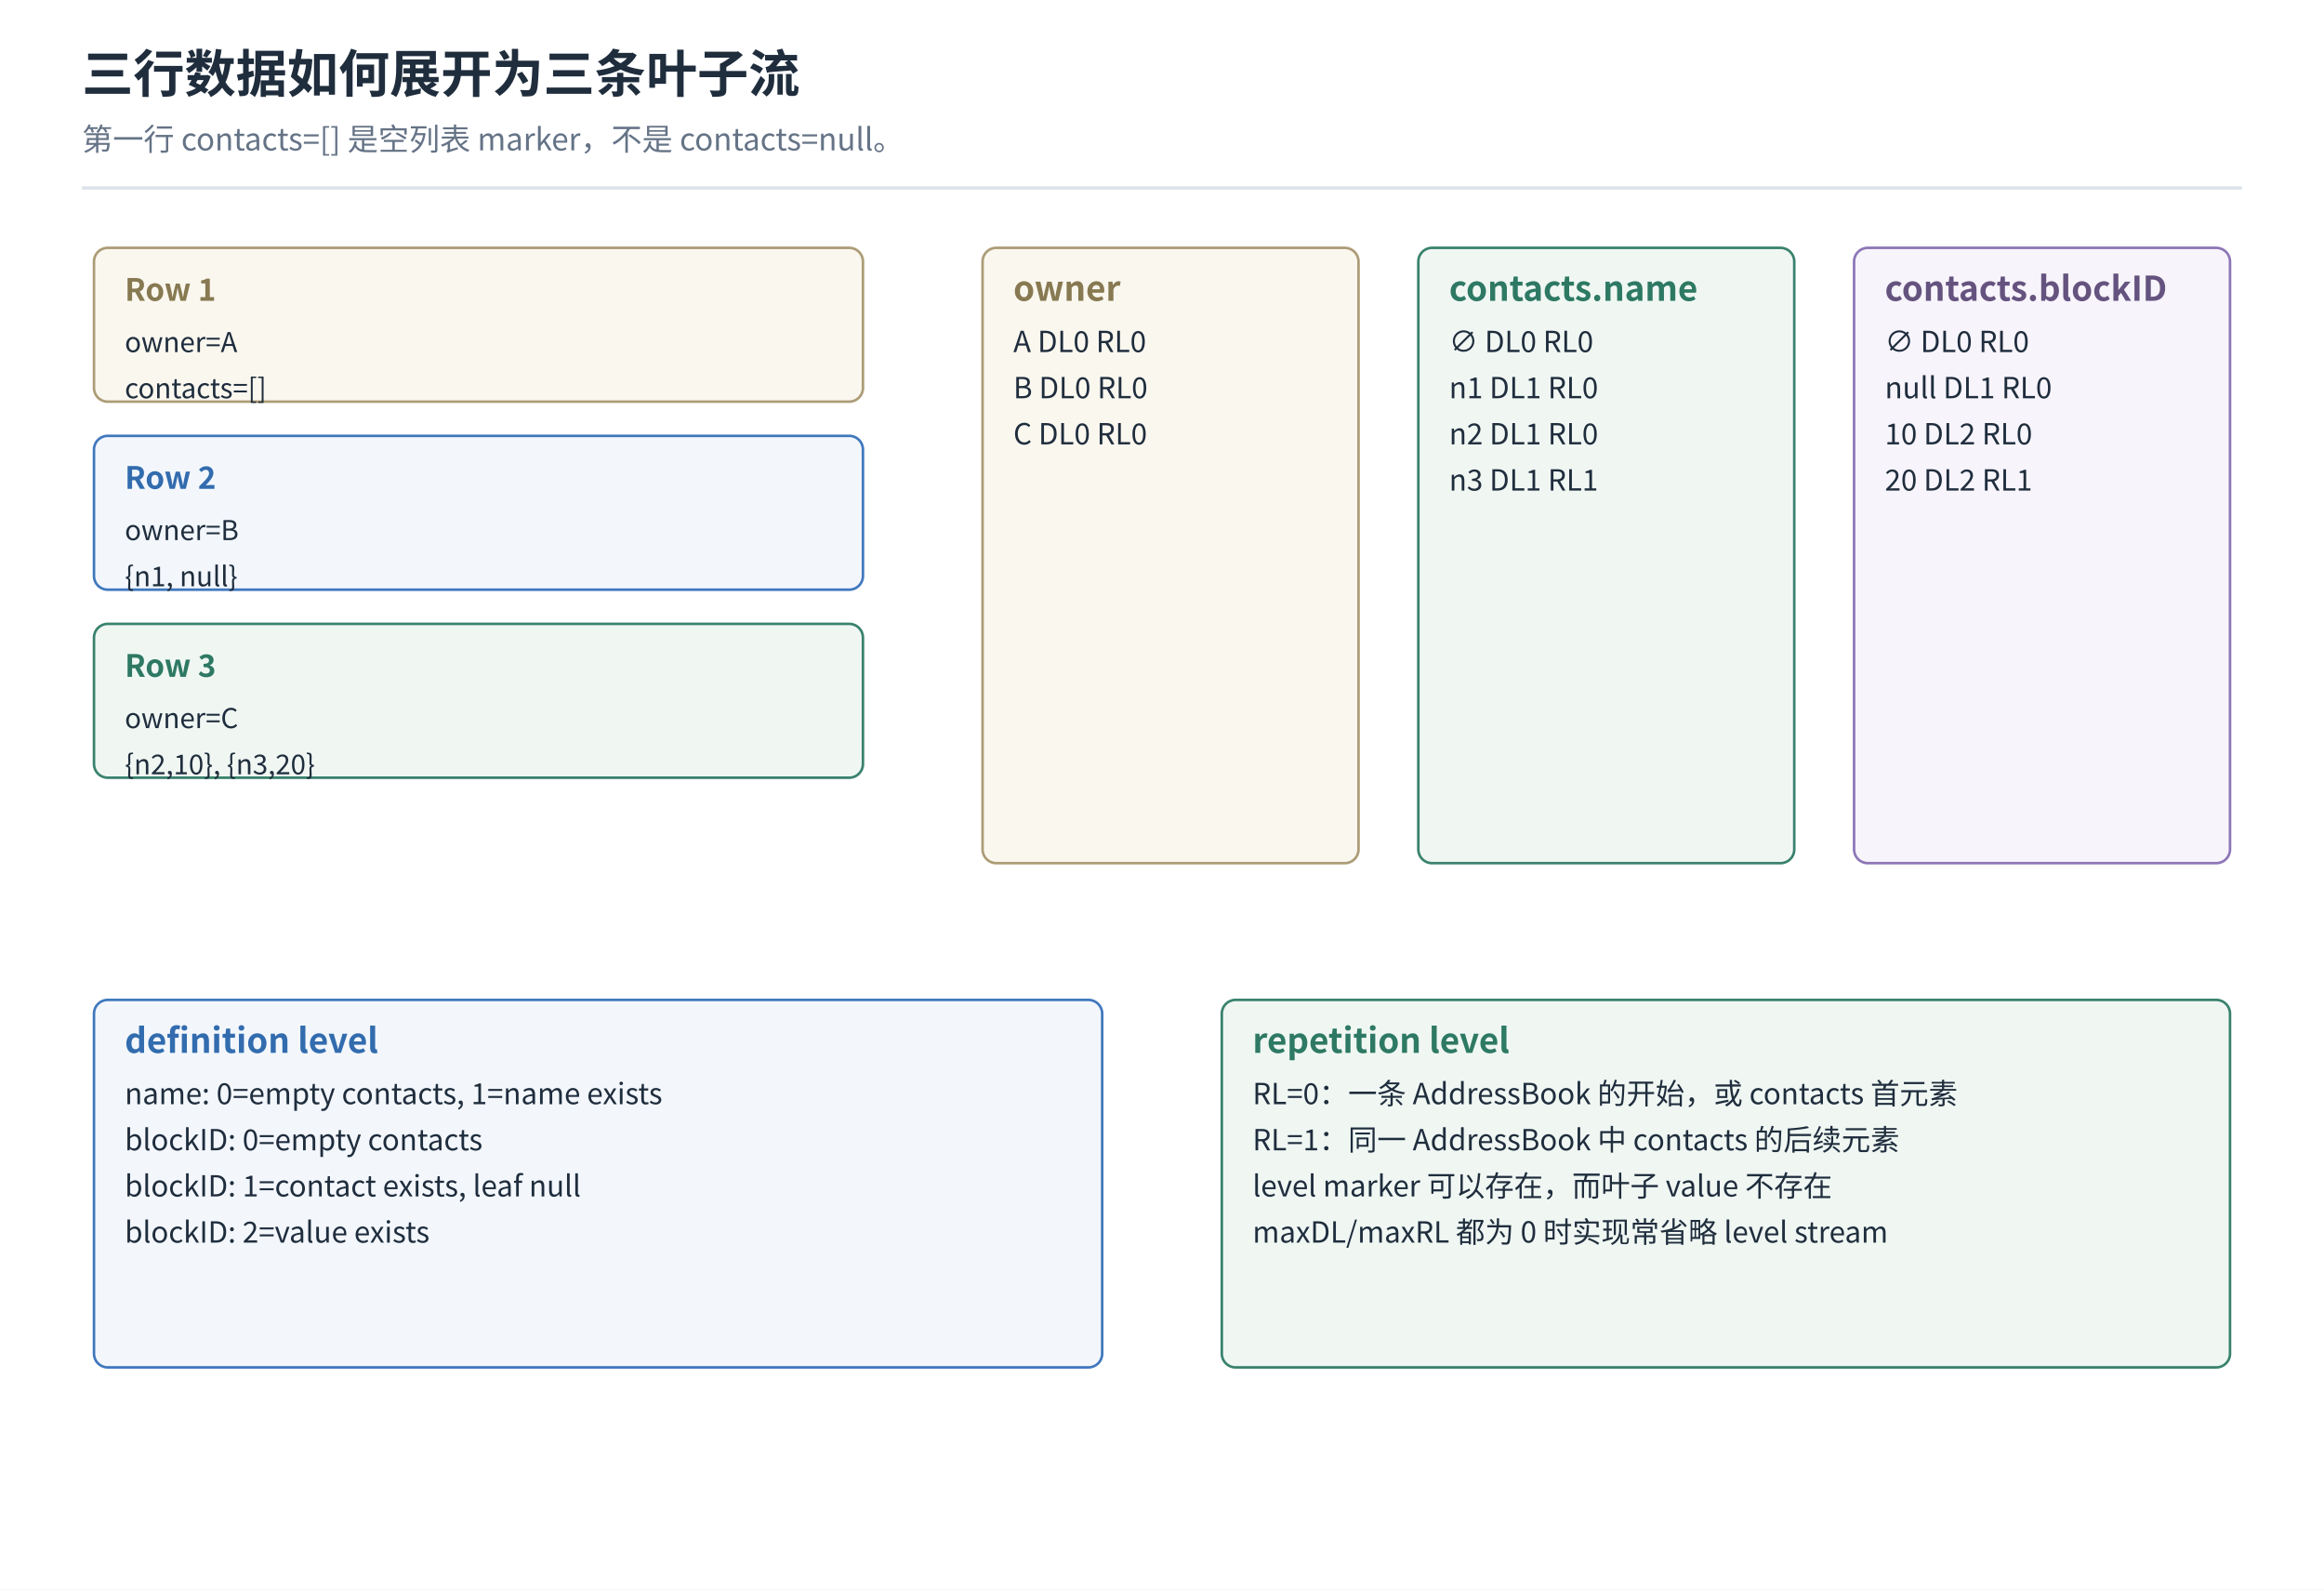
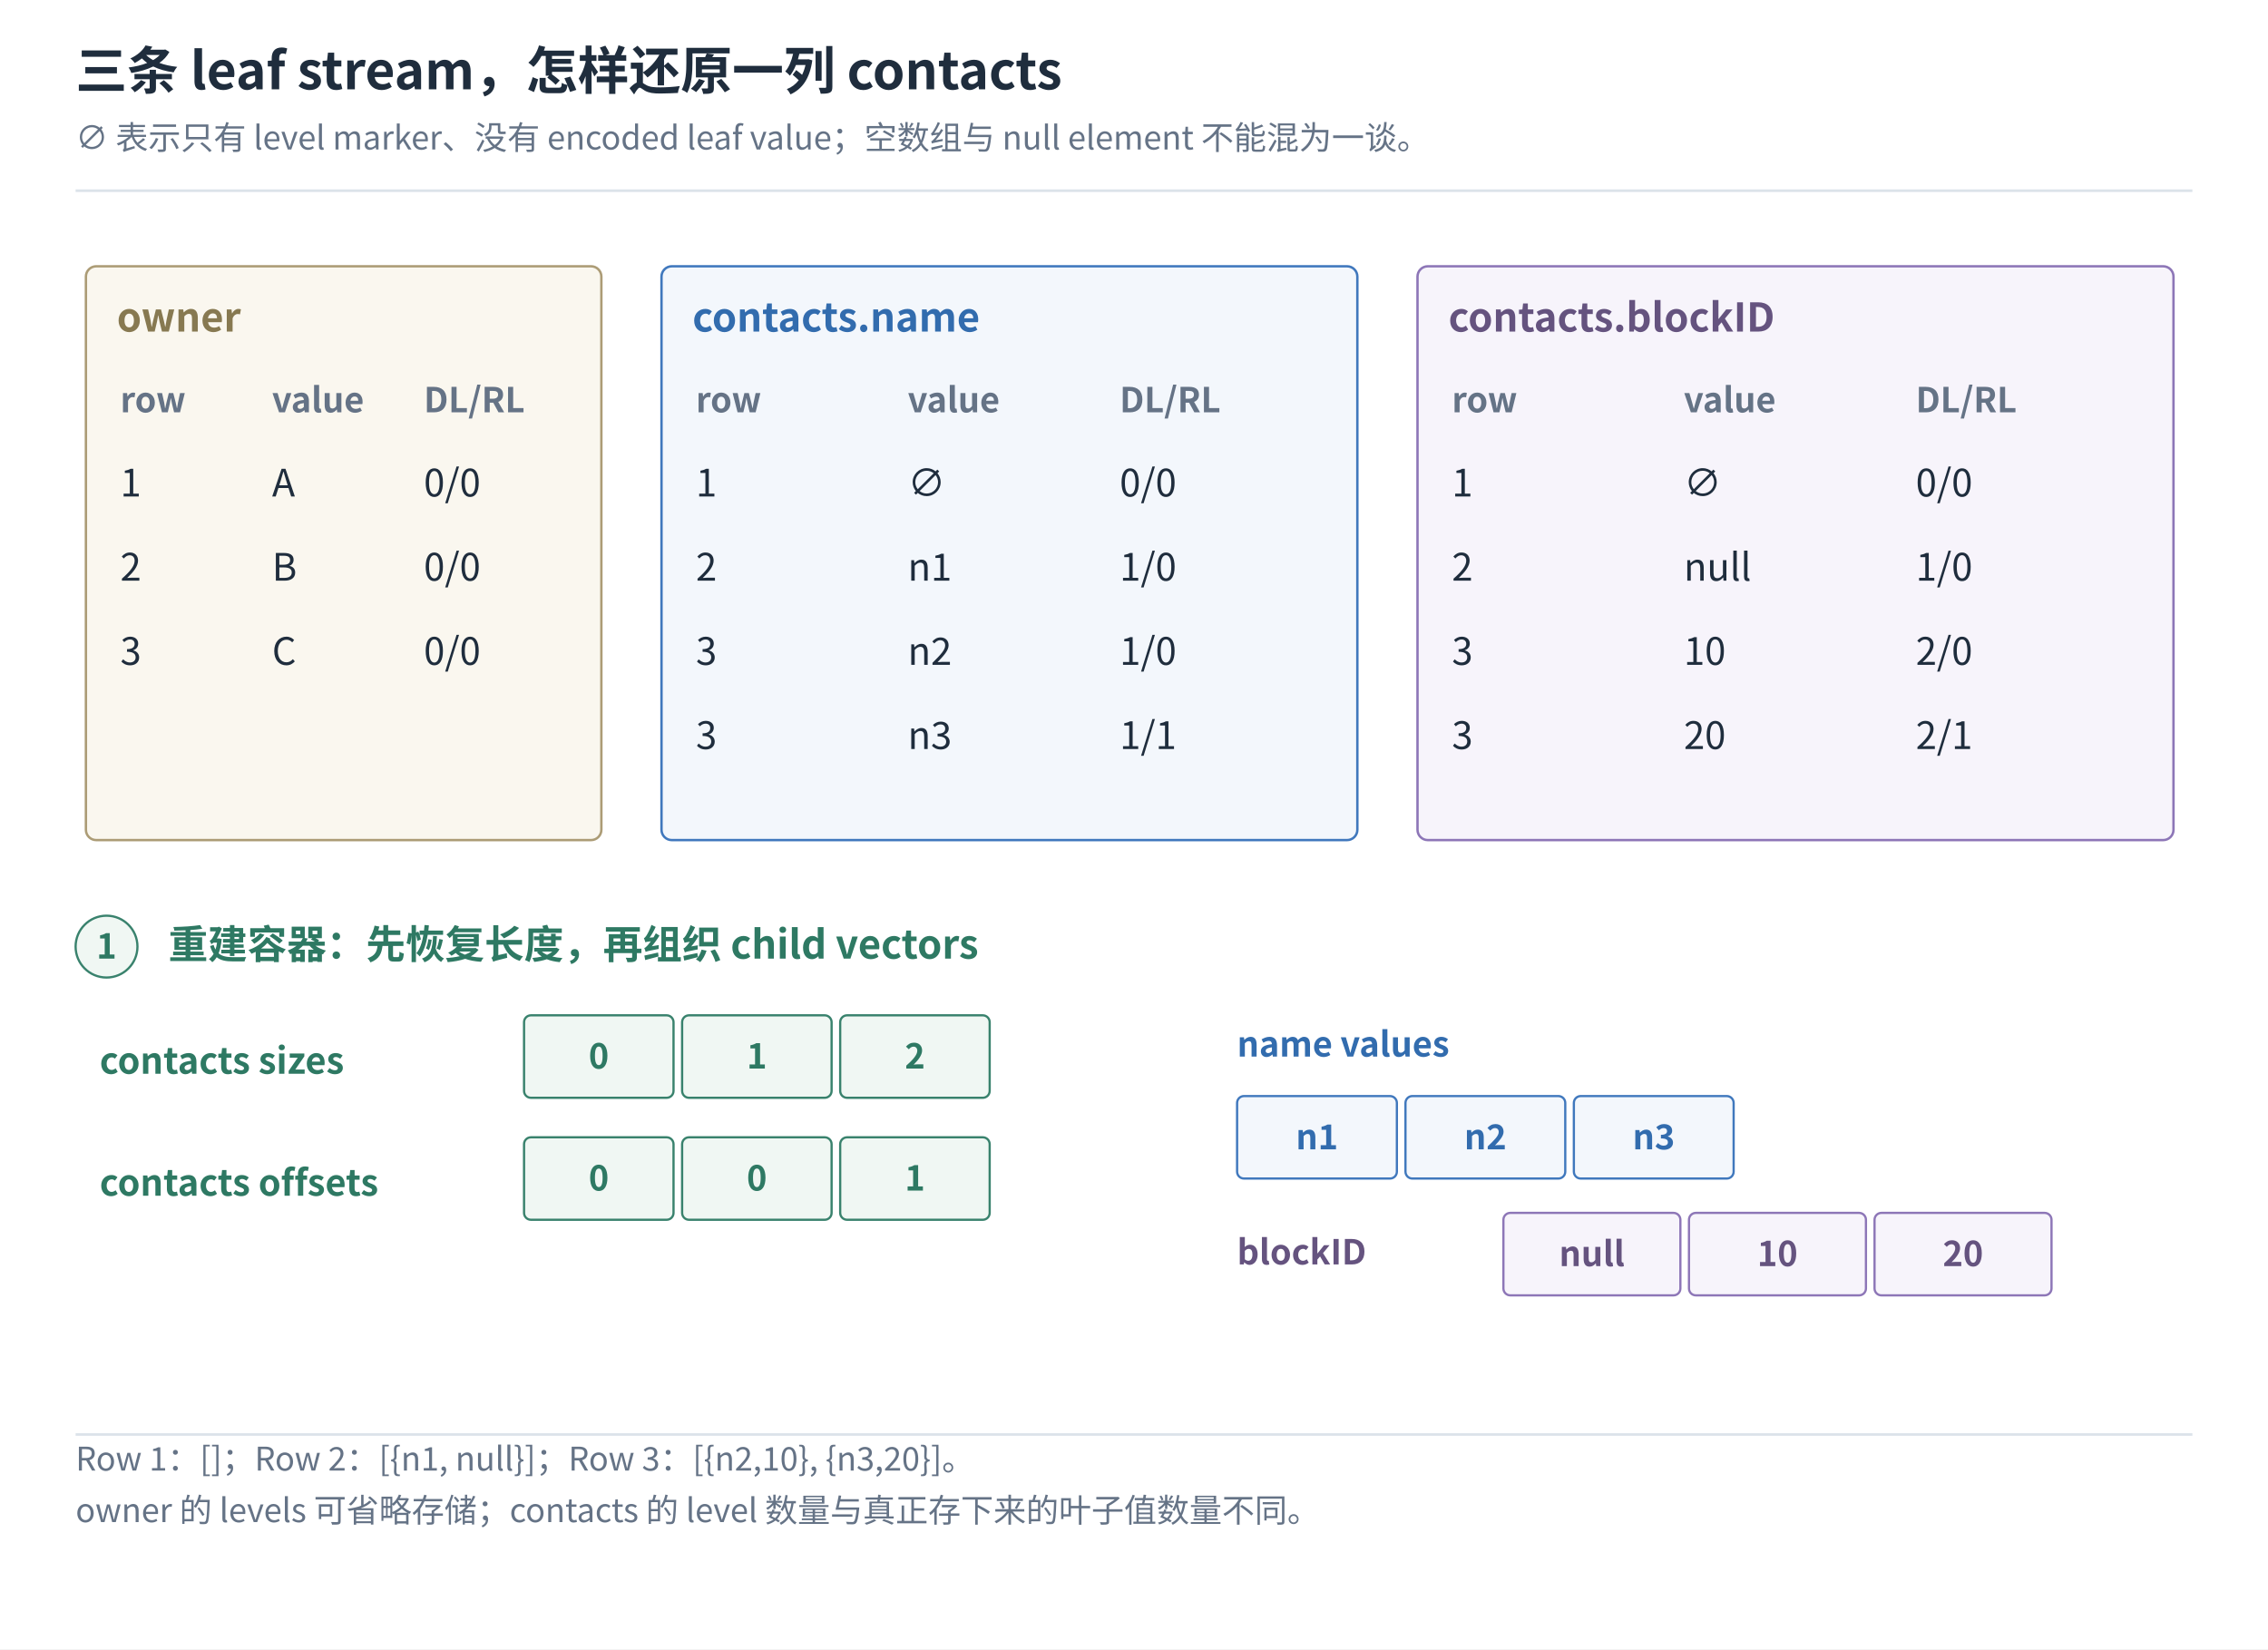
- <svg xmlns="http://www.w3.org/2000/svg" width="1360" height="930" viewBox="0 0 1360 930">
+ <svg xmlns="http://www.w3.org/2000/svg" width="1320" height="960" viewBox="0 0 1320 960">
  <defs>
-     <marker id="arrow" markerUnits="userSpaceOnUse" markerWidth="14" markerHeight="14" refX="11" refY="5" orient="auto">
-       <path d="M0,0 L11,5 L0,10 Z" fill="#657386" />
+     <marker id="arr-muted" markerUnits="userSpaceOnUse" markerWidth="11" markerHeight="11" refX="10" refY="5" orient="auto">
+       <path d="M0 0L10 5L0 10Z" fill="#657386" />
    </marker>
-     <marker id="arrow-blue" markerUnits="userSpaceOnUse" markerWidth="14" markerHeight="14" refX="11" refY="5" orient="auto">
-       <path d="M0,0 L11,5 L0,10 Z" fill="#4078bd" />
+     <marker id="arr-blue" markerUnits="userSpaceOnUse" markerWidth="11" markerHeight="11" refX="10" refY="5" orient="auto">
+       <path d="M0 0L10 5L0 10Z" fill="#4078bd" />
    </marker>
-     <style>text{font-family:'Noto Sans SC','Noto Sans CJK SC',Inter,Arial,sans-serif} .mono{font-family:SFMono-Regular,Consolas,'Liberation Mono',monospace}</style>
+     <marker id="arr-green" markerUnits="userSpaceOnUse" markerWidth="11" markerHeight="11" refX="10" refY="5" orient="auto">
+       <path d="M0 0L10 5L0 10Z" fill="#39826d" />
+     </marker>
+     <marker id="arr-purple" markerUnits="userSpaceOnUse" markerWidth="11" markerHeight="11" refX="10" refY="5" orient="auto">
+       <path d="M0 0L10 5L0 10Z" fill="#8d76b7" />
+     </marker>
+     <marker id="arr-warm" markerUnits="userSpaceOnUse" markerWidth="11" markerHeight="11" refX="10" refY="5" orient="auto">
+       <path d="M0 0L10 5L0 10Z" fill="#ac9c76" />
+     </marker>
+     <marker id="arr-red" markerUnits="userSpaceOnUse" markerWidth="11" markerHeight="11" refX="10" refY="5" orient="auto">
+       <path d="M0 0L10 5L0 10Z" fill="#a95f64" />
+     </marker>
  </defs>
-   <rect width="1360" height="930" fill="#fff" />
-   <text x="48" y="54" font-size="30" font-weight="700" fill="#1f2d3d">三行数据如何展开为三条叶子流</text>
-   <text x="48" y="88" font-size="18" fill="#657386">第一行 contacts=[] 是空列表 marker，不是 contacts=null。</text>
-   <line x1="48" y1="110" x2="1312" y2="110" stroke="#dce3ea" stroke-width="2" />
-   <rect x="55" y="145" width="450" height="90" rx="8" fill="#faf7ef" stroke="#ac9c76" stroke-width="1.5" />
-   <text x="73" y="176" font-size="18" font-weight="700" fill="#877951" text-anchor="start" class="">Row 1</text>
-   <text x="73" y="206" font-size="16" font-weight="400" fill="#1f2d3d" text-anchor="start" class="">owner=A</text>
-   <text x="73" y="233" font-size="16" font-weight="400" fill="#1f2d3d" text-anchor="start" class="">contacts=[]</text>
-   <rect x="55" y="255" width="450" height="90" rx="8" fill="#f3f7fc" stroke="#4078bd" stroke-width="1.5" />
-   <text x="73" y="286" font-size="18" font-weight="700" fill="#326cae" text-anchor="start" class="">Row 2</text>
-   <text x="73" y="316" font-size="16" font-weight="400" fill="#1f2d3d" text-anchor="start" class="">owner=B</text>
-   <text x="73" y="343" font-size="16" font-weight="400" fill="#1f2d3d" text-anchor="start" class="">{n1, null}</text>
-   <rect x="55" y="365" width="450" height="90" rx="8" fill="#f0f7f3" stroke="#39826d" stroke-width="1.5" />
-   <text x="73" y="396" font-size="18" font-weight="700" fill="#2e7963" text-anchor="start" class="">Row 3</text>
-   <text x="73" y="426" font-size="16" font-weight="400" fill="#1f2d3d" text-anchor="start" class="">owner=C</text>
-   <text x="73" y="453" font-size="16" font-weight="400" fill="#1f2d3d" text-anchor="start" class="">{n2,10}, {n3,20}</text>
-   <rect x="575" y="145" width="220" height="360" rx="8" fill="#faf7ef" stroke="#ac9c76" stroke-width="1.5" />
-   <text x="593" y="176" font-size="20" font-weight="700" fill="#877951" text-anchor="start" class="">owner</text>
-   <text x="593" y="206" font-size="17" font-weight="400" fill="#1f2d3d" text-anchor="start" class="">A  DL0 RL0</text>
-   <text x="593" y="233" font-size="17" font-weight="400" fill="#1f2d3d" text-anchor="start" class="">B  DL0 RL0</text>
-   <text x="593" y="260" font-size="17" font-weight="400" fill="#1f2d3d" text-anchor="start" class="">C  DL0 RL0</text>
-   <rect x="830" y="145" width="220" height="360" rx="8" fill="#f0f7f3" stroke="#39826d" stroke-width="1.5" />
-   <text x="848" y="176" font-size="20" font-weight="700" fill="#2e7963" text-anchor="start" class="">contacts.name</text>
-   <text x="848" y="206" font-size="17" font-weight="400" fill="#1f2d3d" text-anchor="start" class="">∅  DL0 RL0</text>
-   <text x="848" y="233" font-size="17" font-weight="400" fill="#1f2d3d" text-anchor="start" class="">n1 DL1 RL0</text>
-   <text x="848" y="260" font-size="17" font-weight="400" fill="#1f2d3d" text-anchor="start" class="">n2 DL1 RL0</text>
-   <text x="848" y="287" font-size="17" font-weight="400" fill="#1f2d3d" text-anchor="start" class="">n3 DL1 RL1</text>
-   <rect x="1085" y="145" width="220" height="360" rx="8" fill="#f7f4fb" stroke="#8d76b7" stroke-width="1.5" />
-   <text x="1103" y="176" font-size="20" font-weight="700" fill="#65537f" text-anchor="start" class="">contacts.blockID</text>
-   <text x="1103" y="206" font-size="17" font-weight="400" fill="#1f2d3d" text-anchor="start" class="">∅    DL0 RL0</text>
-   <text x="1103" y="233" font-size="17" font-weight="400" fill="#1f2d3d" text-anchor="start" class="">null DL1 RL0</text>
-   <text x="1103" y="260" font-size="17" font-weight="400" fill="#1f2d3d" text-anchor="start" class="">10   DL2 RL0</text>
-   <text x="1103" y="287" font-size="17" font-weight="400" fill="#1f2d3d" text-anchor="start" class="">20   DL2 RL1</text>
-   <rect x="55" y="585" width="590" height="215" rx="8" fill="#f3f7fc" stroke="#4078bd" stroke-width="1.5" />
-   <text x="73" y="616" font-size="20" font-weight="700" fill="#326cae" text-anchor="start" class="">definition level</text>
-   <text x="73" y="646" font-size="17" font-weight="400" fill="#1f2d3d" text-anchor="start" class="">name: 0=empty contacts, 1=name exists</text>
-   <text x="73" y="673" font-size="17" font-weight="400" fill="#1f2d3d" text-anchor="start" class="">blockID: 0=empty contacts</text>
-   <text x="73" y="700" font-size="17" font-weight="400" fill="#1f2d3d" text-anchor="start" class="">blockID: 1=contact exists, leaf null</text>
-   <text x="73" y="727" font-size="17" font-weight="400" fill="#1f2d3d" text-anchor="start" class="">blockID: 2=value exists</text>
-   <rect x="715" y="585" width="590" height="215" rx="8" fill="#f0f7f3" stroke="#39826d" stroke-width="1.5" />
-   <text x="733" y="616" font-size="20" font-weight="700" fill="#2e7963" text-anchor="start" class="">repetition level</text>
-   <text x="733" y="646" font-size="17" font-weight="400" fill="#1f2d3d" text-anchor="start" class="">RL=0：一条 AddressBook 的开始，或 contacts 首元素</text>
-   <text x="733" y="673" font-size="17" font-weight="400" fill="#1f2d3d" text-anchor="start" class="">RL=1：同一 AddressBook 中 contacts 的后续元素</text>
-   <text x="733" y="700" font-size="17" font-weight="400" fill="#1f2d3d" text-anchor="start" class="">level marker 可以存在，而叶子 value 不存在</text>
-   <text x="733" y="727" font-size="17" font-weight="400" fill="#1f2d3d" text-anchor="start" class="">maxDL/maxRL 都为 0 时实现常省略 level stream</text>
+   <rect x="0" y="0" width="1320" height="960" rx="0" fill="#fff" stroke="none" stroke-width="0" />
+   <text x="44" y="52" font-family="Noto Sans CJK SC, Noto Sans SC, Arial, sans-serif" font-size="30" font-weight="700" text-anchor="start" fill="#1f2d3d">三条 leaf stream，怎样还原一列 contacts</text>
+   <text x="44" y="87" font-family="Noto Sans CJK SC, Noto Sans SC, Arial, sans-serif" font-size="19" font-weight="400" text-anchor="start" fill="#657386">∅ 表示只有 level marker、没有 encoded leaf value；空数组与 null element 不能混为一谈。</text>
+   <path d="M44 111L1276 111" fill="none" stroke="#dce3ea" stroke-width="1.5" stroke-linejoin="round" />
+   <rect x="50" y="155" width="300" height="334" rx="6" fill="#faf7ef" stroke="#ac9c76" stroke-width="1.4" />
+   <text x="68" y="193" font-family="Noto Sans CJK SC, Noto Sans SC, Arial, sans-serif" font-size="23" font-weight="700" text-anchor="start" fill="#877951">owner</text>
+   <text x="70.0" y="240" font-family="Noto Sans CJK SC, Noto Sans SC, Arial, sans-serif" font-size="20" font-weight="700" text-anchor="start" fill="#657386">row</text>
+   <text x="158.333" y="240" font-family="Noto Sans CJK SC, Noto Sans SC, Arial, sans-serif" font-size="20" font-weight="700" text-anchor="start" fill="#657386">value</text>
+   <text x="246.667" y="240" font-family="Noto Sans CJK SC, Noto Sans SC, Arial, sans-serif" font-size="20" font-weight="700" text-anchor="start" fill="#657386">DL/RL</text>
+   <text x="70.0" y="289" font-family="Noto Sans CJK SC, Noto Sans SC, Arial, sans-serif" font-size="22" font-weight="400" text-anchor="start" fill="#1f2d3d">1</text>
+   <text x="158.333" y="289" font-family="Noto Sans CJK SC, Noto Sans SC, Arial, sans-serif" font-size="22" font-weight="400" text-anchor="start" fill="#1f2d3d">A</text>
+   <text x="246.667" y="289" font-family="Noto Sans CJK SC, Noto Sans SC, Arial, sans-serif" font-size="22" font-weight="400" text-anchor="start" fill="#1f2d3d">0/0</text>
+   <text x="70.0" y="338" font-family="Noto Sans CJK SC, Noto Sans SC, Arial, sans-serif" font-size="22" font-weight="400" text-anchor="start" fill="#1f2d3d">2</text>
+   <text x="158.333" y="338" font-family="Noto Sans CJK SC, Noto Sans SC, Arial, sans-serif" font-size="22" font-weight="400" text-anchor="start" fill="#1f2d3d">B</text>
+   <text x="246.667" y="338" font-family="Noto Sans CJK SC, Noto Sans SC, Arial, sans-serif" font-size="22" font-weight="400" text-anchor="start" fill="#1f2d3d">0/0</text>
+   <text x="70.0" y="387" font-family="Noto Sans CJK SC, Noto Sans SC, Arial, sans-serif" font-size="22" font-weight="400" text-anchor="start" fill="#1f2d3d">3</text>
+   <text x="158.333" y="387" font-family="Noto Sans CJK SC, Noto Sans SC, Arial, sans-serif" font-size="22" font-weight="400" text-anchor="start" fill="#1f2d3d">C</text>
+   <text x="246.667" y="387" font-family="Noto Sans CJK SC, Noto Sans SC, Arial, sans-serif" font-size="22" font-weight="400" text-anchor="start" fill="#1f2d3d">0/0</text>
+   <rect x="385" y="155" width="405" height="334" rx="6" fill="#f3f7fc" stroke="#4078bd" stroke-width="1.4" />
+   <text x="403" y="193" font-family="Noto Sans CJK SC, Noto Sans SC, Arial, sans-serif" font-size="23" font-weight="700" text-anchor="start" fill="#326cae">contacts.name</text>
+   <text x="405.0" y="240" font-family="Noto Sans CJK SC, Noto Sans SC, Arial, sans-serif" font-size="20" font-weight="700" text-anchor="start" fill="#657386">row</text>
+   <text x="528.333" y="240" font-family="Noto Sans CJK SC, Noto Sans SC, Arial, sans-serif" font-size="20" font-weight="700" text-anchor="start" fill="#657386">value</text>
+   <text x="651.667" y="240" font-family="Noto Sans CJK SC, Noto Sans SC, Arial, sans-serif" font-size="20" font-weight="700" text-anchor="start" fill="#657386">DL/RL</text>
+   <text x="405.0" y="289" font-family="Noto Sans CJK SC, Noto Sans SC, Arial, sans-serif" font-size="22" font-weight="400" text-anchor="start" fill="#1f2d3d">1</text>
+   <text x="528.333" y="289" font-family="Noto Sans CJK SC, Noto Sans SC, Arial, sans-serif" font-size="22" font-weight="400" text-anchor="start" fill="#1f2d3d">∅</text>
+   <text x="651.667" y="289" font-family="Noto Sans CJK SC, Noto Sans SC, Arial, sans-serif" font-size="22" font-weight="400" text-anchor="start" fill="#1f2d3d">0/0</text>
+   <text x="405.0" y="338" font-family="Noto Sans CJK SC, Noto Sans SC, Arial, sans-serif" font-size="22" font-weight="400" text-anchor="start" fill="#1f2d3d">2</text>
+   <text x="528.333" y="338" font-family="Noto Sans CJK SC, Noto Sans SC, Arial, sans-serif" font-size="22" font-weight="400" text-anchor="start" fill="#1f2d3d">n1</text>
+   <text x="651.667" y="338" font-family="Noto Sans CJK SC, Noto Sans SC, Arial, sans-serif" font-size="22" font-weight="400" text-anchor="start" fill="#1f2d3d">1/0</text>
+   <text x="405.0" y="387" font-family="Noto Sans CJK SC, Noto Sans SC, Arial, sans-serif" font-size="22" font-weight="400" text-anchor="start" fill="#1f2d3d">3</text>
+   <text x="528.333" y="387" font-family="Noto Sans CJK SC, Noto Sans SC, Arial, sans-serif" font-size="22" font-weight="400" text-anchor="start" fill="#1f2d3d">n2</text>
+   <text x="651.667" y="387" font-family="Noto Sans CJK SC, Noto Sans SC, Arial, sans-serif" font-size="22" font-weight="400" text-anchor="start" fill="#1f2d3d">1/0</text>
+   <text x="405.0" y="436" font-family="Noto Sans CJK SC, Noto Sans SC, Arial, sans-serif" font-size="22" font-weight="400" text-anchor="start" fill="#1f2d3d">3</text>
+   <text x="528.333" y="436" font-family="Noto Sans CJK SC, Noto Sans SC, Arial, sans-serif" font-size="22" font-weight="400" text-anchor="start" fill="#1f2d3d">n3</text>
+   <text x="651.667" y="436" font-family="Noto Sans CJK SC, Noto Sans SC, Arial, sans-serif" font-size="22" font-weight="400" text-anchor="start" fill="#1f2d3d">1/1</text>
+   <rect x="825" y="155" width="440" height="334" rx="6" fill="#f7f4fb" stroke="#8d76b7" stroke-width="1.4" />
+   <text x="843" y="193" font-family="Noto Sans CJK SC, Noto Sans SC, Arial, sans-serif" font-size="23" font-weight="700" text-anchor="start" fill="#65537f">contacts.blockID</text>
+   <text x="845.0" y="240" font-family="Noto Sans CJK SC, Noto Sans SC, Arial, sans-serif" font-size="20" font-weight="700" text-anchor="start" fill="#657386">row</text>
+   <text x="980.0" y="240" font-family="Noto Sans CJK SC, Noto Sans SC, Arial, sans-serif" font-size="20" font-weight="700" text-anchor="start" fill="#657386">value</text>
+   <text x="1115.0" y="240" font-family="Noto Sans CJK SC, Noto Sans SC, Arial, sans-serif" font-size="20" font-weight="700" text-anchor="start" fill="#657386">DL/RL</text>
+   <text x="845.0" y="289" font-family="Noto Sans CJK SC, Noto Sans SC, Arial, sans-serif" font-size="22" font-weight="400" text-anchor="start" fill="#1f2d3d">1</text>
+   <text x="980.0" y="289" font-family="Noto Sans CJK SC, Noto Sans SC, Arial, sans-serif" font-size="22" font-weight="400" text-anchor="start" fill="#1f2d3d">∅</text>
+   <text x="1115.0" y="289" font-family="Noto Sans CJK SC, Noto Sans SC, Arial, sans-serif" font-size="22" font-weight="400" text-anchor="start" fill="#1f2d3d">0/0</text>
+   <text x="845.0" y="338" font-family="Noto Sans CJK SC, Noto Sans SC, Arial, sans-serif" font-size="22" font-weight="400" text-anchor="start" fill="#1f2d3d">2</text>
+   <text x="980.0" y="338" font-family="Noto Sans CJK SC, Noto Sans SC, Arial, sans-serif" font-size="22" font-weight="400" text-anchor="start" fill="#1f2d3d">null</text>
+   <text x="1115.0" y="338" font-family="Noto Sans CJK SC, Noto Sans SC, Arial, sans-serif" font-size="22" font-weight="400" text-anchor="start" fill="#1f2d3d">1/0</text>
+   <text x="845.0" y="387" font-family="Noto Sans CJK SC, Noto Sans SC, Arial, sans-serif" font-size="22" font-weight="400" text-anchor="start" fill="#1f2d3d">3</text>
+   <text x="980.0" y="387" font-family="Noto Sans CJK SC, Noto Sans SC, Arial, sans-serif" font-size="22" font-weight="400" text-anchor="start" fill="#1f2d3d">10</text>
+   <text x="1115.0" y="387" font-family="Noto Sans CJK SC, Noto Sans SC, Arial, sans-serif" font-size="22" font-weight="400" text-anchor="start" fill="#1f2d3d">2/0</text>
+   <text x="845.0" y="436" font-family="Noto Sans CJK SC, Noto Sans SC, Arial, sans-serif" font-size="22" font-weight="400" text-anchor="start" fill="#1f2d3d">3</text>
+   <text x="980.0" y="436" font-family="Noto Sans CJK SC, Noto Sans SC, Arial, sans-serif" font-size="22" font-weight="400" text-anchor="start" fill="#1f2d3d">20</text>
+   <text x="1115.0" y="436" font-family="Noto Sans CJK SC, Noto Sans SC, Arial, sans-serif" font-size="22" font-weight="400" text-anchor="start" fill="#1f2d3d">2/1</text>
+   <circle cx="62" cy="551" r="18" fill="#f0f7f3" stroke="#39826d" stroke-width="1.3" />
+   <text x="62" y="558" font-family="Noto Sans CJK SC, Noto Sans SC, Arial, sans-serif" font-size="20" font-weight="700" text-anchor="middle" fill="#2e7963">1</text>
+   <text x="98" y="558" font-family="Noto Sans CJK SC, Noto Sans SC, Arial, sans-serif" font-size="23" font-weight="700" text-anchor="start" fill="#2e7963">重建容器：先恢复长度，再组织 child vectors</text>
+   <text x="58" y="625" font-family="Noto Sans CJK SC, Noto Sans SC, Arial, sans-serif" font-size="21" font-weight="700" text-anchor="start" fill="#2e7963">contacts sizes</text>
+   <rect x="305" y="591" width="87" height="48" rx="4" fill="#f0f7f3" stroke="#39826d" stroke-width="1.3" />
+   <text x="348.5" y="622.0" font-family="Noto Sans CJK SC, Noto Sans SC, Arial, sans-serif" font-size="20" font-weight="700" text-anchor="middle" fill="#2e7963">0</text>
+   <rect x="397" y="591" width="87" height="48" rx="4" fill="#f0f7f3" stroke="#39826d" stroke-width="1.3" />
+   <text x="440.5" y="622.0" font-family="Noto Sans CJK SC, Noto Sans SC, Arial, sans-serif" font-size="20" font-weight="700" text-anchor="middle" fill="#2e7963">1</text>
+   <rect x="489" y="591" width="87" height="48" rx="4" fill="#f0f7f3" stroke="#39826d" stroke-width="1.3" />
+   <text x="532.5" y="622.0" font-family="Noto Sans CJK SC, Noto Sans SC, Arial, sans-serif" font-size="20" font-weight="700" text-anchor="middle" fill="#2e7963">2</text>
+   <text x="58" y="696" font-family="Noto Sans CJK SC, Noto Sans SC, Arial, sans-serif" font-size="21" font-weight="700" text-anchor="start" fill="#2e7963">contacts offsets</text>
+   <rect x="305" y="662" width="87" height="48" rx="4" fill="#f0f7f3" stroke="#39826d" stroke-width="1.3" />
+   <text x="348.5" y="693.0" font-family="Noto Sans CJK SC, Noto Sans SC, Arial, sans-serif" font-size="20" font-weight="700" text-anchor="middle" fill="#2e7963">0</text>
+   <rect x="397" y="662" width="87" height="48" rx="4" fill="#f0f7f3" stroke="#39826d" stroke-width="1.3" />
+   <text x="440.5" y="693.0" font-family="Noto Sans CJK SC, Noto Sans SC, Arial, sans-serif" font-size="20" font-weight="700" text-anchor="middle" fill="#2e7963">0</text>
+   <rect x="489" y="662" width="87" height="48" rx="4" fill="#f0f7f3" stroke="#39826d" stroke-width="1.3" />
+   <text x="532.5" y="693.0" font-family="Noto Sans CJK SC, Noto Sans SC, Arial, sans-serif" font-size="20" font-weight="700" text-anchor="middle" fill="#2e7963">1</text>
+   <text x="720" y="615" font-family="Noto Sans CJK SC, Noto Sans SC, Arial, sans-serif" font-size="20" font-weight="700" text-anchor="start" fill="#326cae">name values</text>
+   <rect x="720" y="638" width="93" height="48" rx="4" fill="#f3f7fc" stroke="#4078bd" stroke-width="1.3" />
+   <text x="766.5" y="669.0" font-family="Noto Sans CJK SC, Noto Sans SC, Arial, sans-serif" font-size="20" font-weight="700" text-anchor="middle" fill="#326cae">n1</text>
+   <rect x="818" y="638" width="93" height="48" rx="4" fill="#f3f7fc" stroke="#4078bd" stroke-width="1.3" />
+   <text x="864.5" y="669.0" font-family="Noto Sans CJK SC, Noto Sans SC, Arial, sans-serif" font-size="20" font-weight="700" text-anchor="middle" fill="#326cae">n2</text>
+   <rect x="916" y="638" width="93" height="48" rx="4" fill="#f3f7fc" stroke="#4078bd" stroke-width="1.3" />
+   <text x="962.5" y="669.0" font-family="Noto Sans CJK SC, Noto Sans SC, Arial, sans-serif" font-size="20" font-weight="700" text-anchor="middle" fill="#326cae">n3</text>
+   <text x="720" y="736" font-family="Noto Sans CJK SC, Noto Sans SC, Arial, sans-serif" font-size="20" font-weight="700" text-anchor="start" fill="#65537f">blockID</text>
+   <rect x="875" y="706" width="103" height="48" rx="4" fill="#f7f4fb" stroke="#8d76b7" stroke-width="1.3" />
+   <text x="926.5" y="737.0" font-family="Noto Sans CJK SC, Noto Sans SC, Arial, sans-serif" font-size="20" font-weight="700" text-anchor="middle" fill="#65537f">null</text>
+   <rect x="983" y="706" width="103" height="48" rx="4" fill="#f7f4fb" stroke="#8d76b7" stroke-width="1.3" />
+   <text x="1034.5" y="737.0" font-family="Noto Sans CJK SC, Noto Sans SC, Arial, sans-serif" font-size="20" font-weight="700" text-anchor="middle" fill="#65537f">10</text>
+   <rect x="1091" y="706" width="103" height="48" rx="4" fill="#f7f4fb" stroke="#8d76b7" stroke-width="1.3" />
+   <text x="1142.5" y="737.0" font-family="Noto Sans CJK SC, Noto Sans SC, Arial, sans-serif" font-size="20" font-weight="700" text-anchor="middle" fill="#65537f">20</text>
+   <path d="M44 835L1276 835" fill="none" stroke="#dce3ea" stroke-width="1.5" stroke-linejoin="round" />
+   <text x="44" y="856" font-family="Noto Sans CJK SC, Noto Sans SC, Arial, sans-serif" font-size="19" font-weight="400" text-anchor="start" fill="#657386">Row 1：[]；Row 2：[{n1, null}]；Row 3：[{n2,10}, {n3,20}]。</text>
+   <text x="44" y="886" font-family="Noto Sans CJK SC, Noto Sans SC, Arial, sans-serif" font-size="19" font-weight="400" text-anchor="start" fill="#657386">owner 的 levels 可省略存储；contacts 的 level 数量与真正存下来的叶子值数量不同。</text>
</svg>
